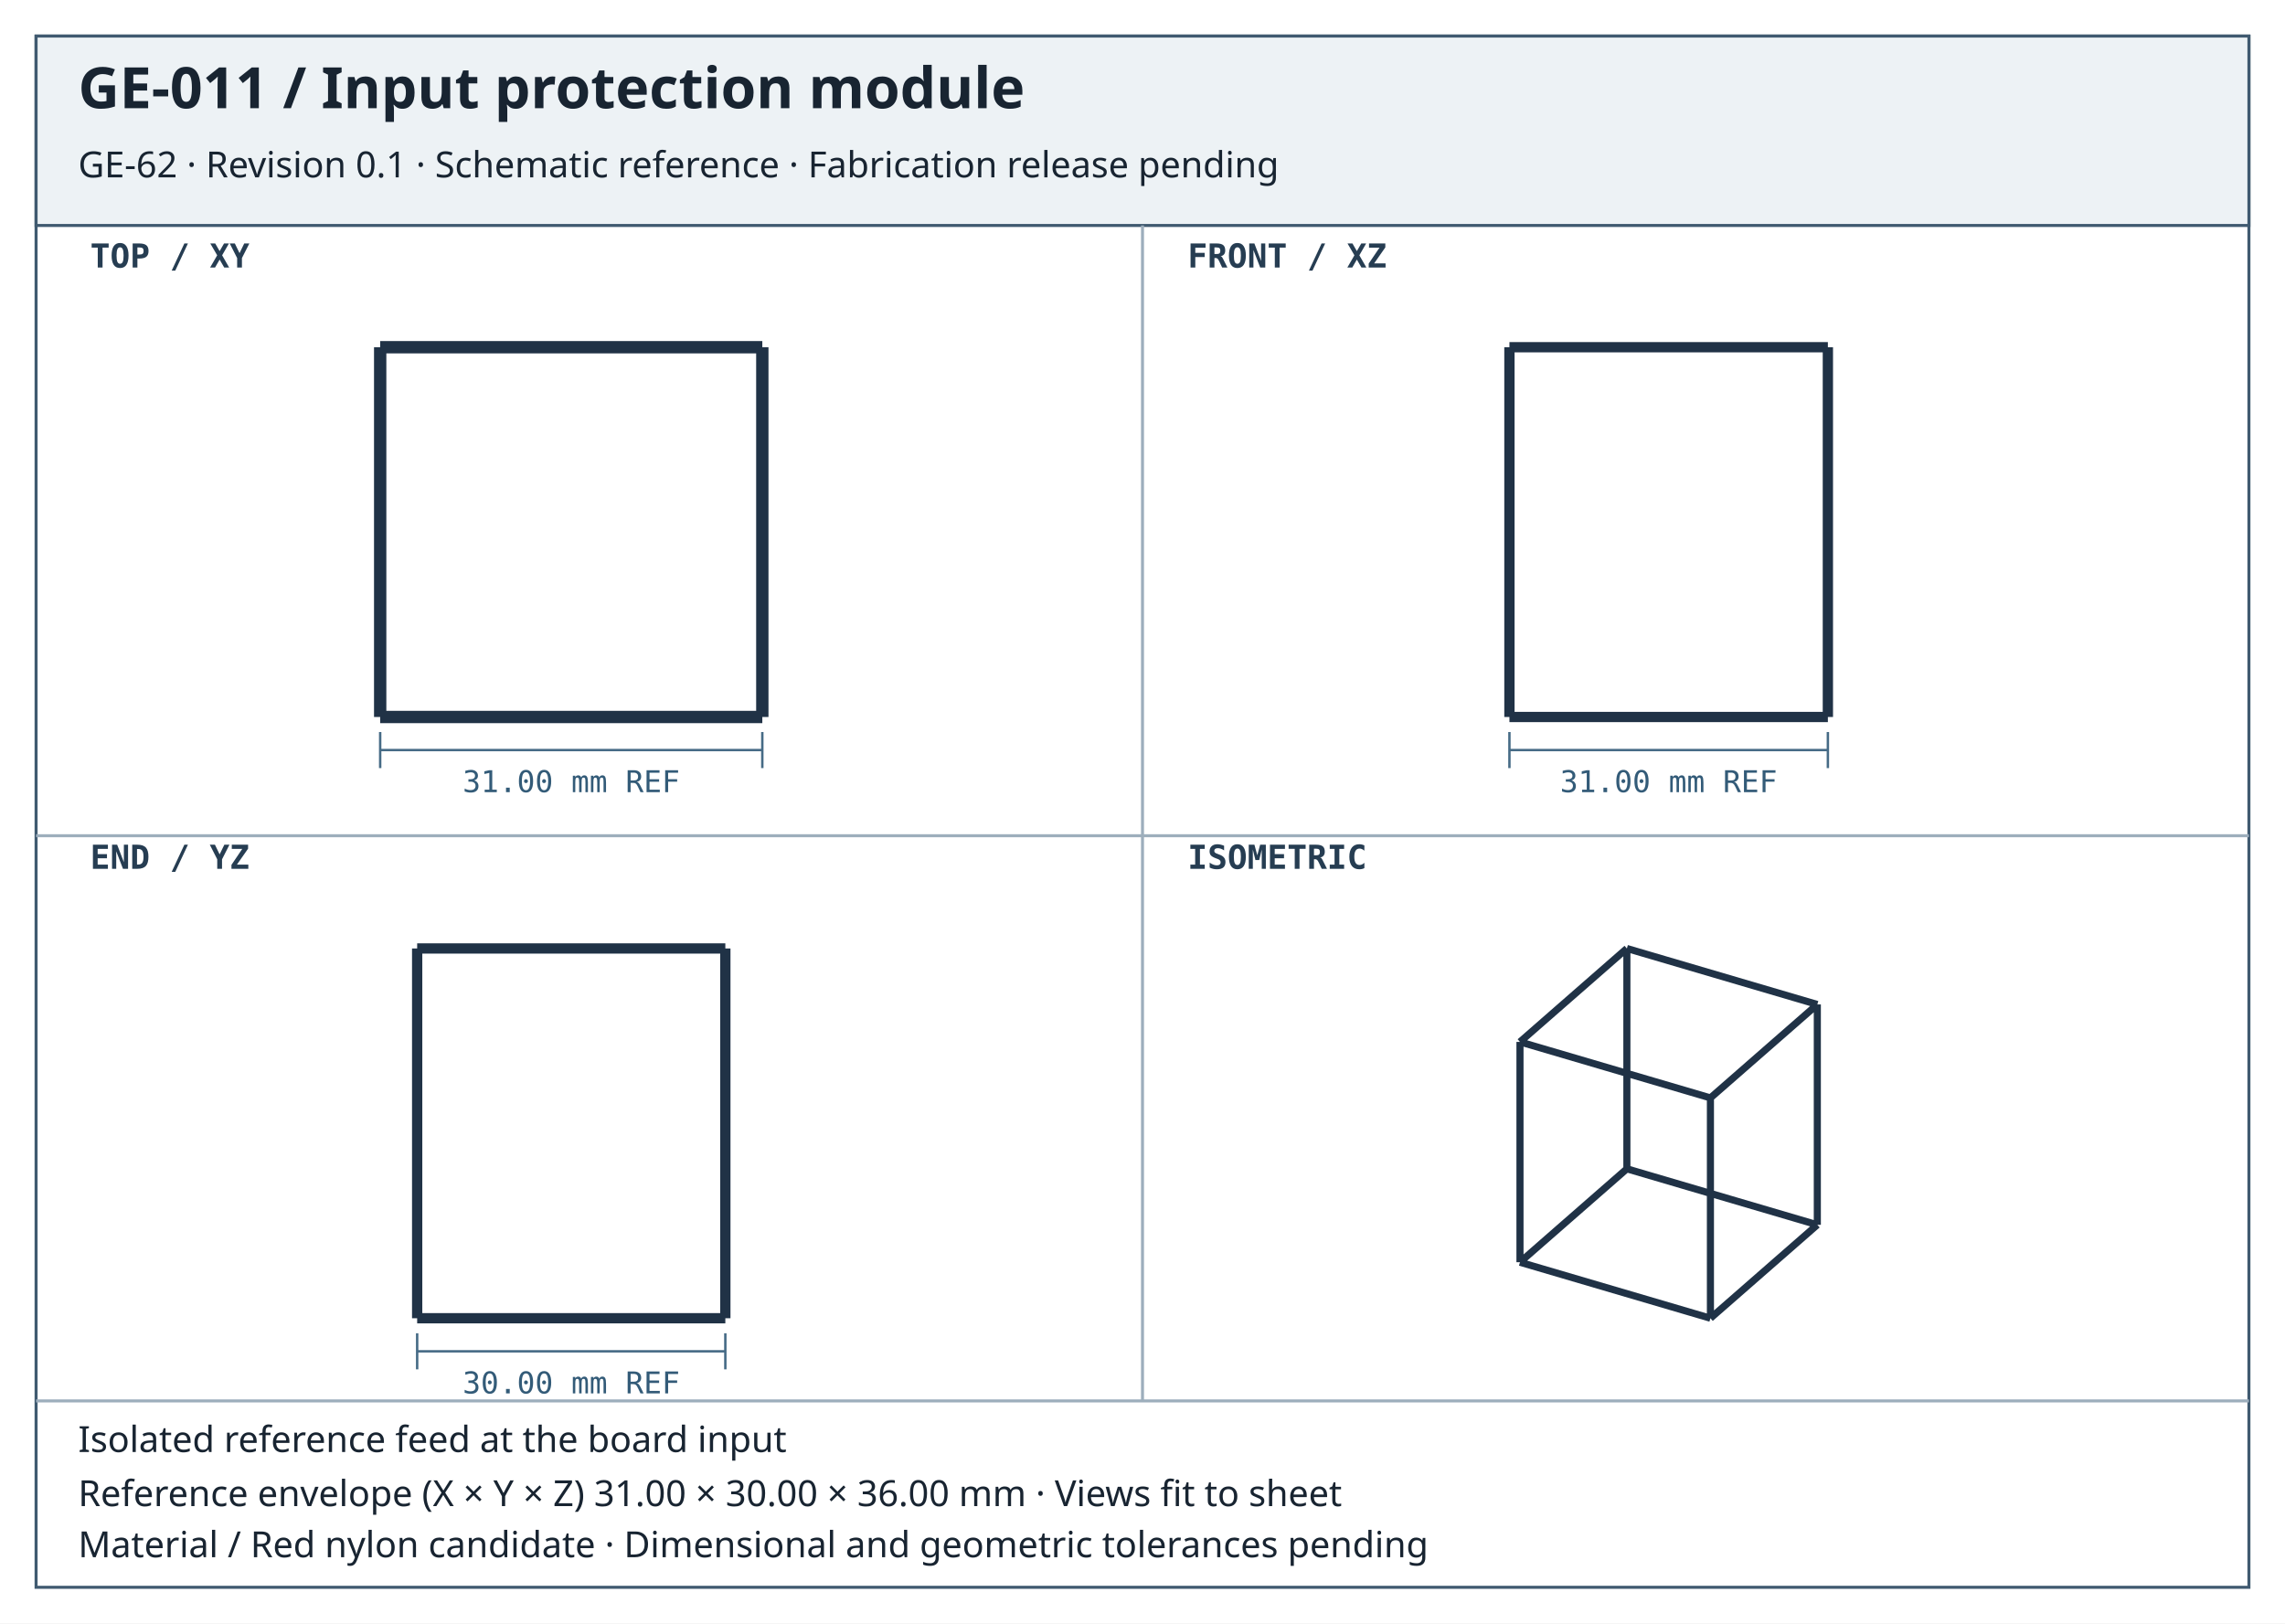
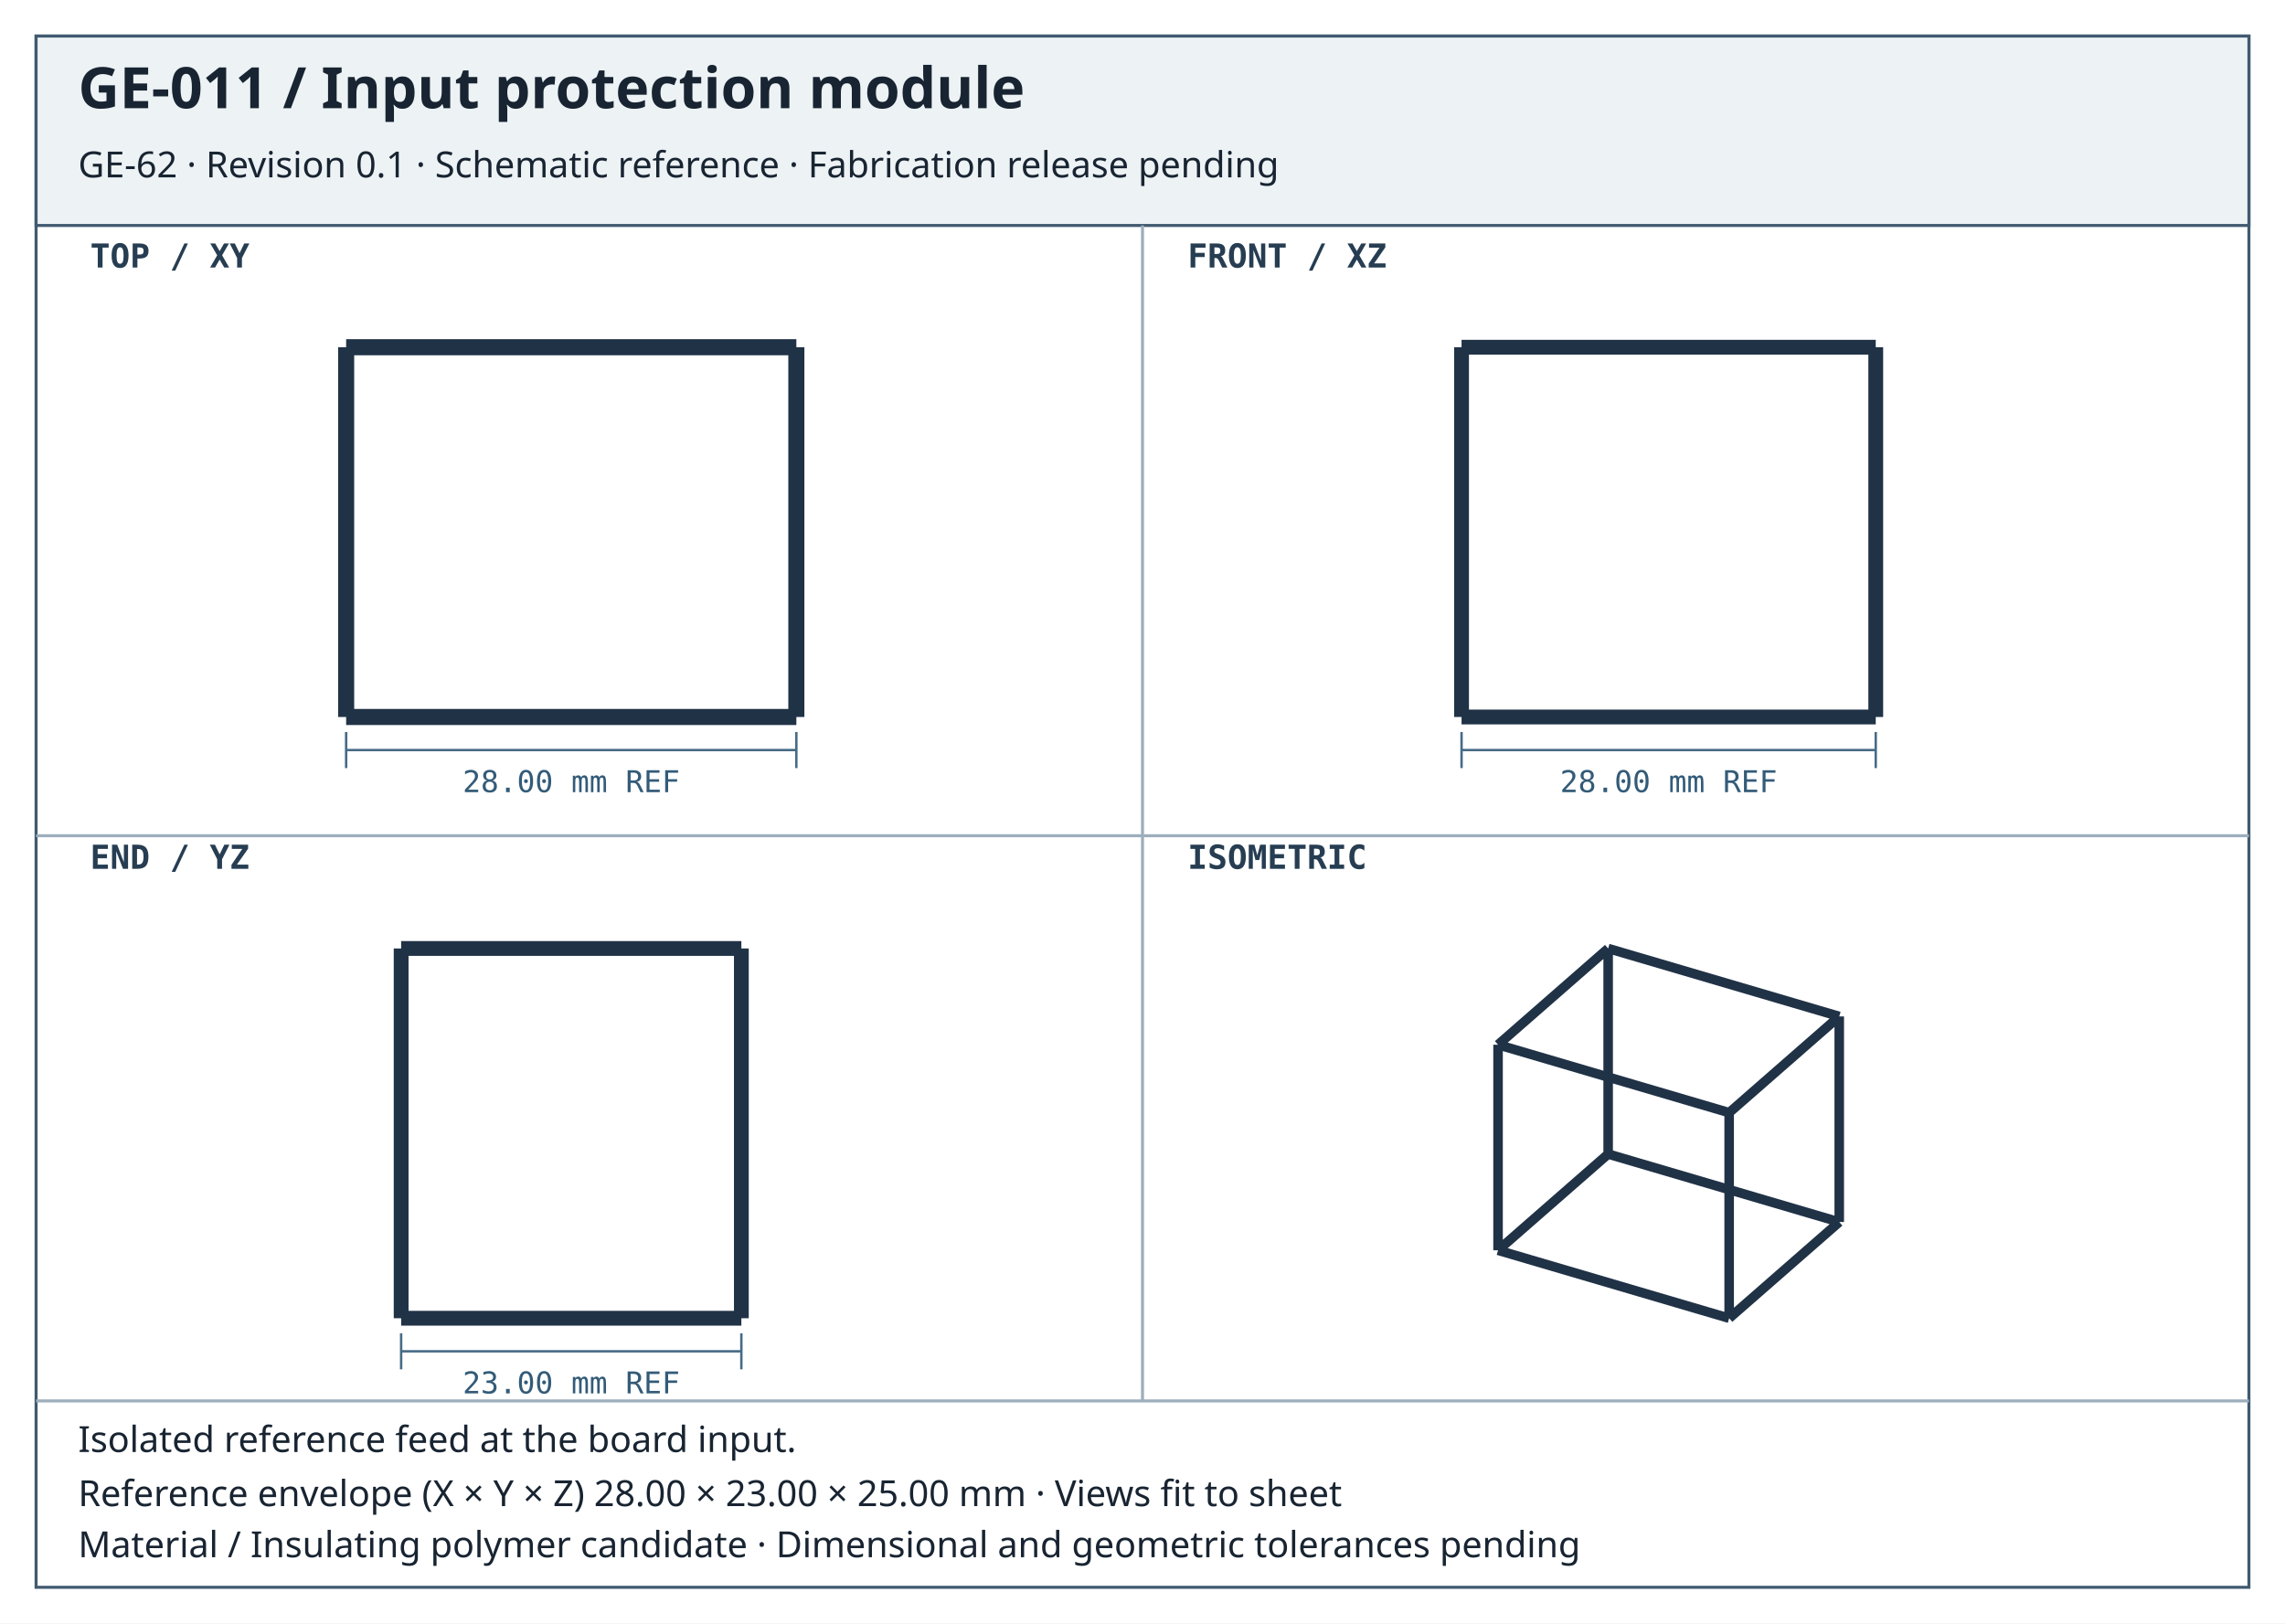
<svg xmlns="http://www.w3.org/2000/svg" viewBox="0 0 760 540">
  <style>
text{fill:#182431;font:12px sans-serif}.label{font:700 11px monospace;fill:#263d52}.value{font:10px monospace;fill:#335b78}.dim{stroke:#466b86;stroke-width:0.8;fill:none}g :is(path,circle,ellipse,line,polyline,polygon){vector-effect:non-scaling-stroke;stroke-width:.65px}
</style>
  <rect width="760" height="540" fill="white" />
  <rect x="12" y="12" width="736" height="516" fill="none" stroke="#405a70" />
  <rect x="12" y="12" width="736" height="63" fill="#edf2f5" stroke="#405a70" />
  <text x="26" y="36" style="font-size:19px;font-weight:bold">GE-011 / Input protection module</text>
  <text x="26" y="59">GE-62 · Revision 0.1 · Schematic reference · Fabrication release pending</text>
  <path d="M380 75V466 M12 278H748 M12 466H748" fill="none" stroke="#9daebc" />
  <text class="label" x="30" y="89">TOP / XY</text>
-   <g transform="translate(190.0 177.0) scale(4.1)">
-     <path d="M-15.500 15.000 L-15.500 15.000 M-15.500 15.000 L-15.500 -15.000 M-15.500 -15.000 L-15.500 -15.000 M-15.500 15.000 L-15.500 -15.000 M15.500 15.000 L15.500 15.000 M15.500 15.000 L15.500 -15.000 M15.500 -15.000 L15.500 -15.000 M15.500 15.000 L15.500 -15.000 M-15.500 15.000 L15.500 15.000 M-15.500 15.000 L15.500 15.000 M-15.500 -15.000 L15.500 -15.000 M-15.500 -15.000 L15.500 -15.000" stroke="#203246" fill="none" />
+   <g transform="translate(190.0 177.0) scale(5.347826)">
+     <path d="M-14.000 11.500 L-14.000 11.500 M-14.000 11.500 L-14.000 -11.500 M-14.000 -11.500 L-14.000 -11.500 M-14.000 11.500 L-14.000 -11.500 M14.000 11.500 L14.000 11.500 M14.000 11.500 L14.000 -11.500 M14.000 -11.500 L14.000 -11.500 M14.000 11.500 L14.000 -11.500 M-14.000 11.500 L14.000 11.500 M-14.000 11.500 L14.000 11.500 M-14.000 -11.500 L14.000 -11.500 M-14.000 -11.500 L14.000 -11.500" stroke="#203246" fill="none" />
  </g>
-   <path class="dim" d="M126.45 243.5v12 M253.55 243.5v12 M126.45 249.5H253.55" />
-   <text text-anchor="middle" class="value" x="190" y="263.5">31.00 mm REF</text>
+   <path class="dim" d="M115.13 243.5v12 M264.87 243.5v12 M115.13 249.5H264.87" />
+   <text text-anchor="middle" class="value" x="190" y="263.5">28.00 mm REF</text>
  <text class="label" x="395" y="89">FRONT / XZ</text>
-   <g transform="translate(555.0 177.0) scale(3.416667)">
-     <path d="M-15.500 18.000 L-15.500 -18.000 M-15.500 -18.000 L-15.500 -18.000 M-15.500 18.000 L-15.500 -18.000 M-15.500 18.000 L-15.500 18.000 M15.500 18.000 L15.500 -18.000 M15.500 -18.000 L15.500 -18.000 M15.500 18.000 L15.500 -18.000 M15.500 18.000 L15.500 18.000 M-15.500 18.000 L15.500 18.000 M-15.500 -18.000 L15.500 -18.000 M-15.500 18.000 L15.500 18.000 M-15.500 -18.000 L15.500 -18.000" stroke="#203246" fill="none" />
+   <g transform="translate(555.0 177.0) scale(4.92)">
+     <path d="M-14.000 12.500 L-14.000 -12.500 M-14.000 -12.500 L-14.000 -12.500 M-14.000 12.500 L-14.000 -12.500 M-14.000 12.500 L-14.000 12.500 M14.000 12.500 L14.000 -12.500 M14.000 -12.500 L14.000 -12.500 M14.000 12.500 L14.000 -12.500 M14.000 12.500 L14.000 12.500 M-14.000 12.500 L14.000 12.500 M-14.000 -12.500 L14.000 -12.500 M-14.000 12.500 L14.000 12.500 M-14.000 -12.500 L14.000 -12.500" stroke="#203246" fill="none" />
  </g>
-   <path class="dim" d="M502.042 243.5v12 M607.958 243.5v12 M502.042 249.5H607.958" />
-   <text text-anchor="middle" class="value" x="555" y="263.5">31.00 mm REF</text>
+   <path class="dim" d="M486.12 243.5v12 M623.88 243.5v12 M486.12 249.5H623.88" />
+   <text text-anchor="middle" class="value" x="555" y="263.5">28.00 mm REF</text>
  <text class="label" x="30" y="289">END / YZ</text>
-   <g transform="translate(190.0 377.0) scale(3.416667)">
-     <path d="M-15.000 18.000 L-15.000 -18.000 M-15.000 -18.000 L15.000 -18.000 M15.000 18.000 L15.000 -18.000 M-15.000 18.000 L15.000 18.000 M-15.000 18.000 L-15.000 -18.000 M-15.000 -18.000 L15.000 -18.000 M15.000 18.000 L15.000 -18.000 M-15.000 18.000 L15.000 18.000 M-15.000 18.000 L-15.000 18.000 M-15.000 -18.000 L-15.000 -18.000 M15.000 18.000 L15.000 18.000 M15.000 -18.000 L15.000 -18.000" stroke="#203246" fill="none" />
+   <g transform="translate(190.0 377.0) scale(4.92)">
+     <path d="M-11.500 12.500 L-11.500 -12.500 M-11.500 -12.500 L11.500 -12.500 M11.500 12.500 L11.500 -12.500 M-11.500 12.500 L11.500 12.500 M-11.500 12.500 L-11.500 -12.500 M-11.500 -12.500 L11.500 -12.500 M11.500 12.500 L11.500 -12.500 M-11.500 12.500 L11.500 12.500 M-11.500 12.500 L-11.500 12.500 M-11.500 -12.500 L-11.500 -12.500 M11.500 12.500 L11.500 12.500 M11.500 -12.500 L11.500 -12.500" stroke="#203246" fill="none" />
  </g>
-   <path class="dim" d="M138.75 443.5v12 M241.25 443.5v12 M138.75 449.5H241.25" />
-   <text text-anchor="middle" class="value" x="190" y="463.5">30.00 mm REF</text>
+   <path class="dim" d="M133.42 443.5v12 M246.58 443.5v12 M133.42 449.5H246.58" />
+   <text text-anchor="middle" class="value" x="190" y="463.5">23.00 mm REF</text>
  <text class="label" x="395" y="289">ISOMETRIC</text>
-   <g transform="translate(555.0 377.0) scale(2.362073)">
-     <path d="M-20.934 18.151 L-20.934 -12.879 M-20.934 -12.879 L-5.882 -26.036 M-5.882 4.993 L-5.882 -26.036 M-20.934 18.151 L-5.882 4.993 M5.882 26.036 L5.882 -4.993 M5.882 -4.993 L20.934 -18.151 M20.934 12.879 L20.934 -18.151 M5.882 26.036 L20.934 12.879 M-20.934 18.151 L5.882 26.036 M-20.934 -12.879 L5.882 -4.993 M-5.882 4.993 L20.934 12.879 M-5.882 -26.036 L20.934 -18.151" stroke="#203246" fill="none" />
+   <g transform="translate(555.0 377.0) scale(3.173507)">
+     <path d="M-17.880 12.257 L-17.880 -9.292 M-17.880 -9.292 L-6.341 -19.379 M-6.341 2.169 L-6.341 -19.379 M-17.880 12.257 L-6.341 2.169 M6.341 19.379 L6.341 -2.169 M6.341 -2.169 L17.880 -12.257 M17.880 9.292 L17.880 -12.257 M6.341 19.379 L17.880 9.292 M-17.880 12.257 L6.341 19.379 M-17.880 -9.292 L6.341 -2.169 M-6.341 2.169 L17.880 9.292 M-6.341 -19.379 L17.880 -12.257" stroke="#203246" fill="none" />
  </g>
-   <text x="26" y="483">Isolated reference feed at the board input</text>
-   <text x="26" y="501">Reference envelope (X × Y × Z) 31.00 × 30.00 × 36.00 mm · Views fit to sheet</text>
-   <text x="26" y="518">Material / Red nylon candidate · Dimensional and geometric tolerances pending</text>
+   <text x="26" y="483">Isolated reference feed at the board input.</text>
+   <text x="26" y="501">Reference envelope (X × Y × Z) 28.00 × 23.00 × 25.00 mm · Views fit to sheet</text>
+   <text x="26" y="518">Material / Insulating polymer candidate · Dimensional and geometric tolerances pending</text>
</svg>
